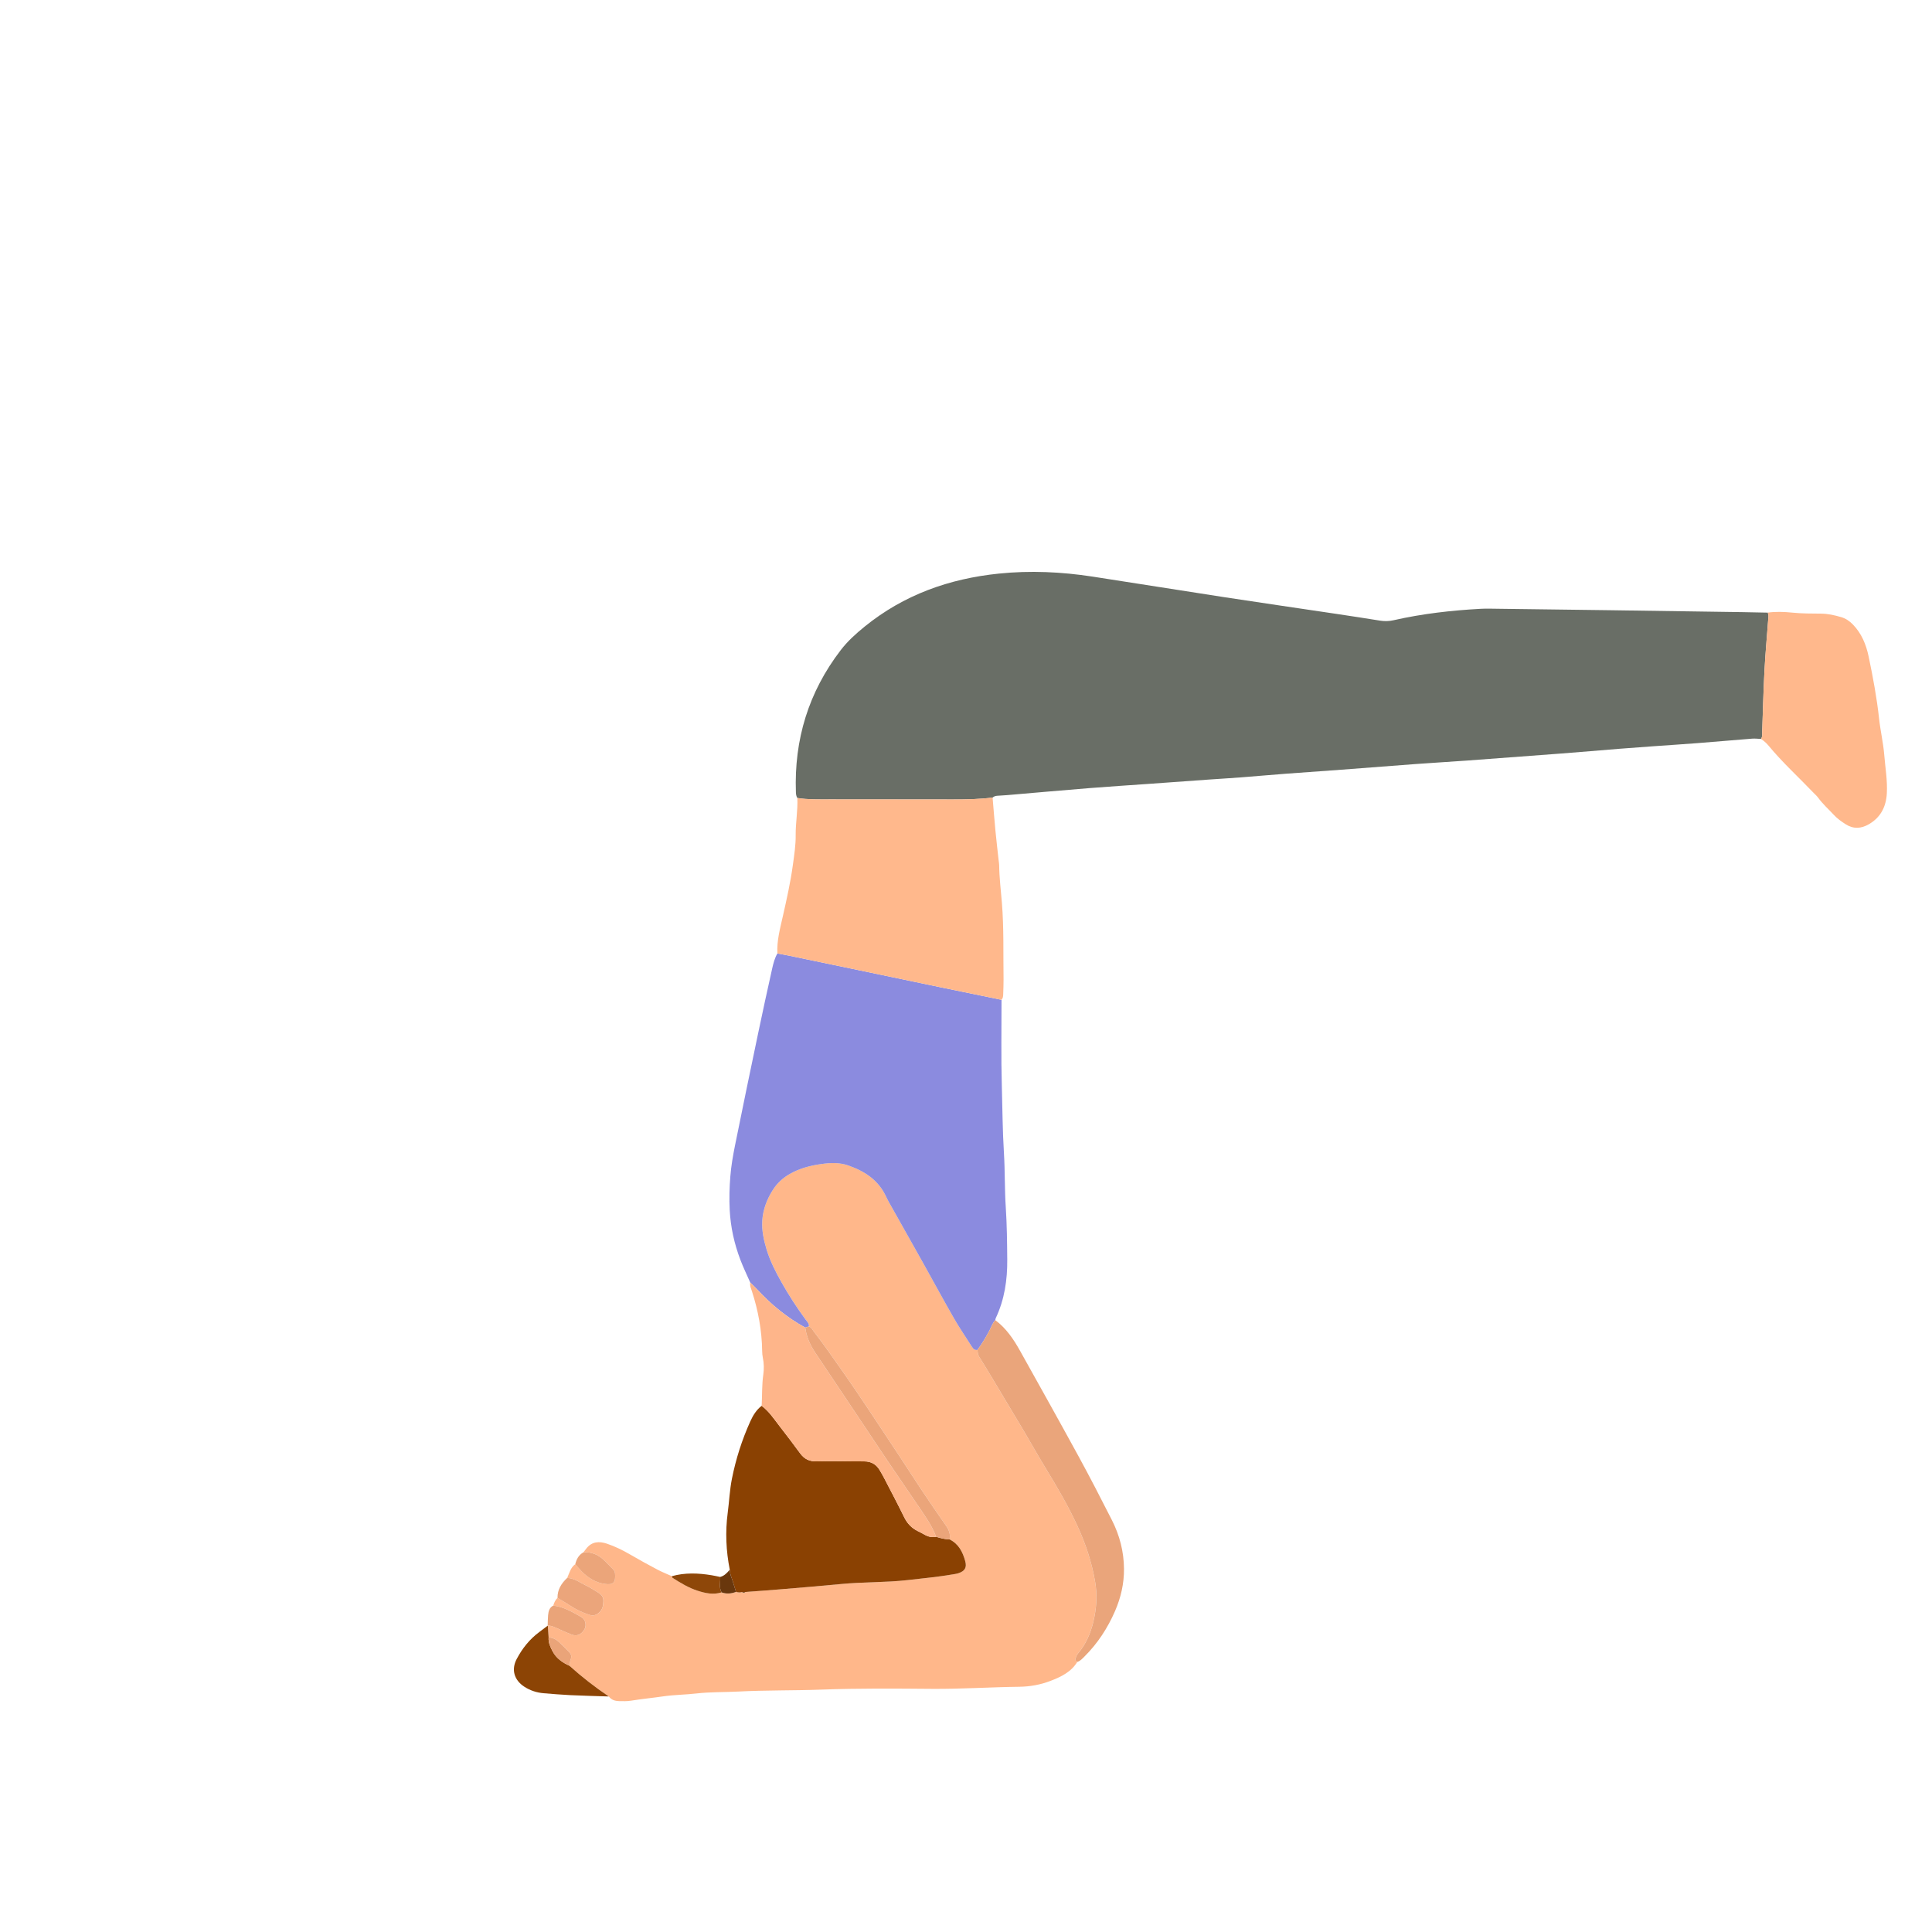
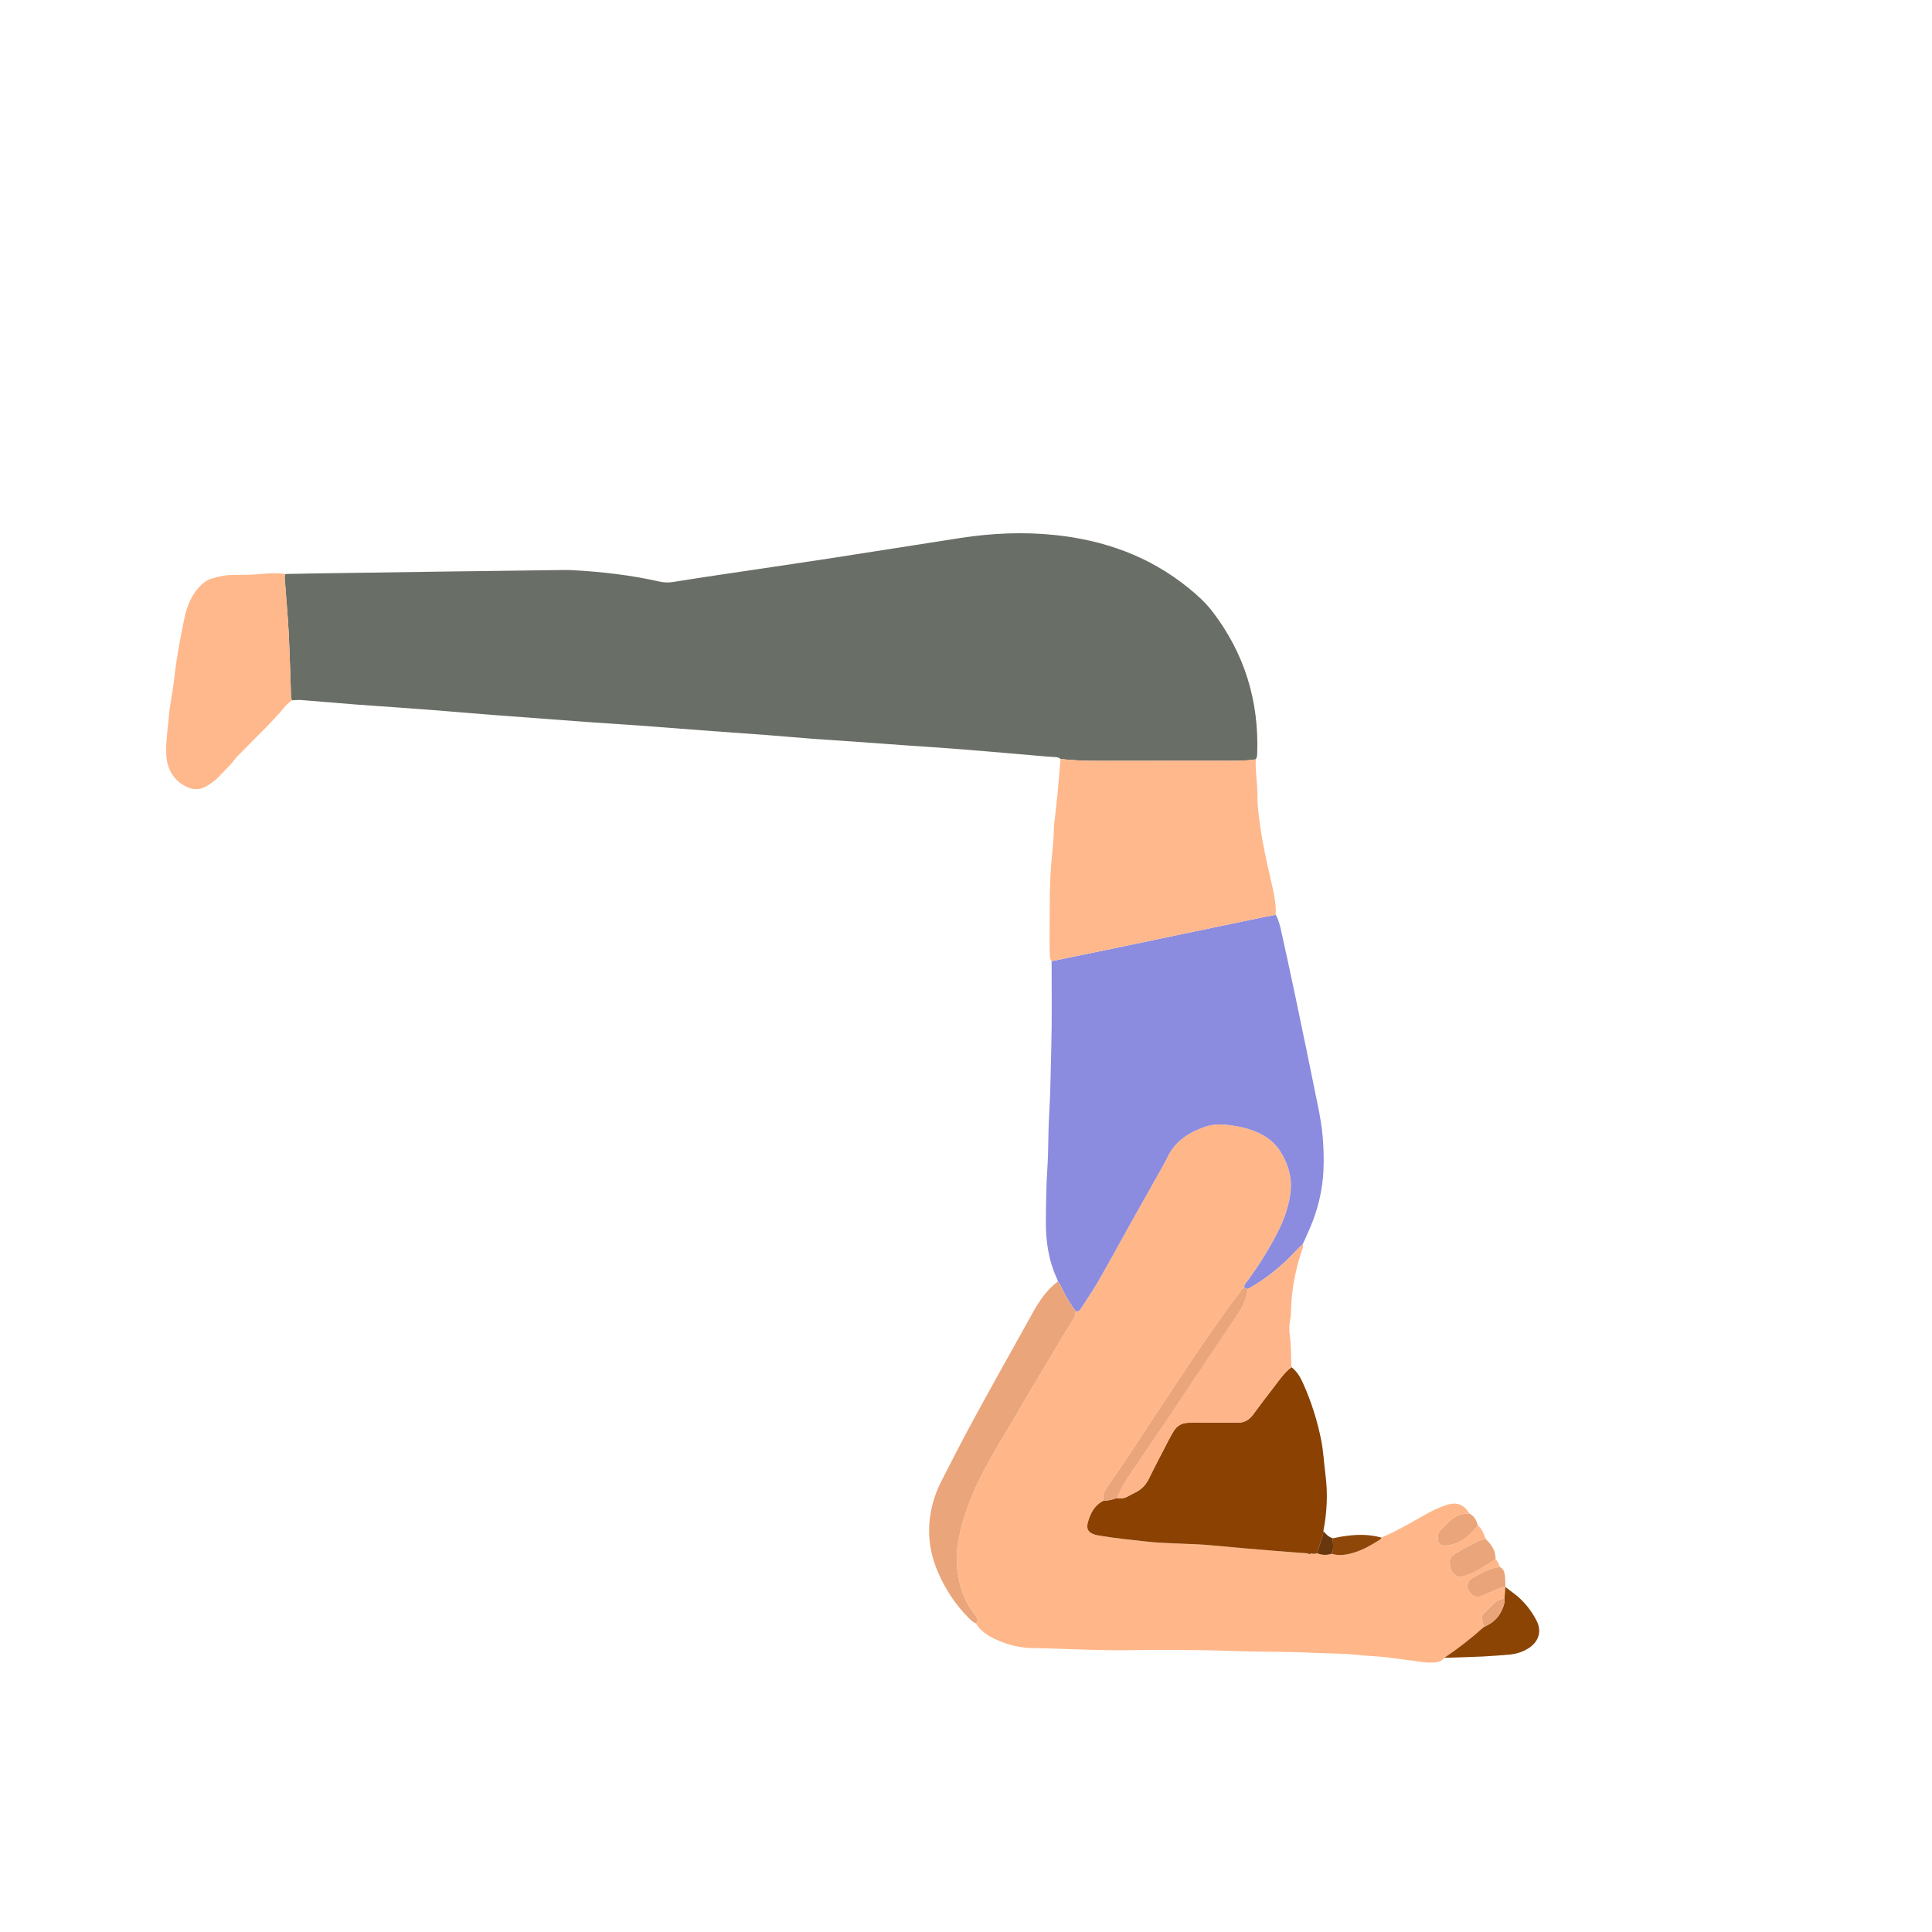
<svg xmlns="http://www.w3.org/2000/svg" width="500" height="500" viewBox="0 0 500 500" fill="none">
-   <path d="M455.733 191.234C454.967 191.205 454.195 191.107 453.436 191.163C448.755 191.53 444.077 191.95 439.396 192.313C435.653 192.606 431.903 192.842 428.16 193.11C425.179 193.326 422.198 193.534 419.22 193.774C414.197 194.176 409.177 194.617 404.153 195.001C395.979 195.629 387.802 196.24 379.624 196.836C375.197 197.157 370.763 197.407 366.335 197.735C359.95 198.205 353.568 198.72 347.183 199.196C342.413 199.552 337.64 199.87 332.871 200.233C328.958 200.529 325.05 200.886 321.134 201.186C318.41 201.394 315.683 201.552 312.956 201.743C307.844 202.106 302.733 202.48 297.625 202.844C292.432 203.214 287.232 203.539 282.042 203.955C274.895 204.526 267.751 205.172 260.607 205.779C259.757 205.853 258.904 205.892 258.05 205.948C257.612 205.976 257.217 206.114 256.886 206.41C253.503 206.837 250.102 206.908 246.697 206.901C236.051 206.879 225.407 206.894 214.76 206.886C211.952 206.886 209.141 206.964 206.354 206.523C206.078 206.072 205.997 205.574 205.98 205.052C205.5 191.41 209.25 179.098 217.59 168.24C219.368 165.925 221.516 163.989 223.784 162.151C233.923 153.931 245.636 149.765 258.508 148.445C266.636 147.613 274.708 147.99 282.755 149.225C294.139 150.971 305.506 152.809 316.89 154.555C326.503 156.03 336.13 157.416 345.747 158.856C349.543 159.424 353.339 160.002 357.124 160.616C358.324 160.81 359.467 160.785 360.666 160.514C368.092 158.824 375.631 157.97 383.226 157.557C384.673 157.48 386.126 157.529 387.58 157.547C397.397 157.67 407.212 157.79 417.029 157.928C428.382 158.083 439.734 158.252 451.087 158.422C453.217 158.454 455.352 158.506 457.483 158.549C457.782 159.11 457.659 159.709 457.617 160.299C457.292 164.698 456.883 169.09 456.65 173.492C456.375 178.745 456.248 184.009 456.057 189.265C456.033 189.935 456.181 190.634 455.743 191.237L455.733 191.234Z" fill="#696E66" />
-   <path d="M146.787 408.373C147.352 407.107 147.662 405.692 148.879 404.807C149.436 405.435 149.962 406.094 150.555 406.69C152.206 408.356 154.16 409.573 156.485 409.911C158.796 410.25 159.378 409.534 159.177 407.191C159.138 406.743 158.919 406.387 158.619 406.077C157.97 405.406 157.303 404.75 156.651 404.08C155.095 402.482 153.257 401.575 150.978 401.748C151.236 401.413 151.49 401.078 151.751 400.746C153.183 398.919 155.088 398.834 157.049 399.494C159.138 400.199 161.124 401.166 163.04 402.284C165.382 403.653 167.767 404.955 170.166 406.225C171.362 406.856 172.628 407.354 173.863 407.911C173.933 408.059 173.962 408.274 174.078 408.352C176.138 409.661 178.227 410.927 180.566 411.682C182.584 412.335 184.633 412.762 186.75 412.102C188.013 412.554 189.255 412.448 190.482 411.971C190.994 412.127 191.505 412.187 192.027 412.021C192.334 412.247 192.638 412.247 192.938 412C195.904 411.774 198.875 411.569 201.838 411.322C207.095 410.881 212.354 410.458 217.607 409.947C223.372 409.386 229.175 409.58 234.936 408.92C238.823 408.475 242.722 408.112 246.581 407.449C247.082 407.364 247.597 407.301 248.073 407.135C249.728 406.567 250.261 405.671 249.798 403.999C249.149 401.642 248.091 399.54 245.745 398.386C246.041 397.031 245.579 395.909 244.807 394.809C242.715 391.817 240.654 388.805 238.626 385.771C236.506 382.596 234.463 379.371 232.35 376.196C227.503 368.915 222.761 361.563 217.717 354.416C215.417 351.16 213.169 347.868 210.707 344.725C210.291 344.192 210.051 343.525 209.352 343.261C209.419 342.492 208.869 342.008 208.474 341.472C206.206 338.378 204.117 335.165 202.237 331.82C200.734 329.143 199.337 326.416 198.427 323.463C197.668 321.004 197.125 318.464 197.277 315.938C197.45 313.038 198.48 310.308 200.099 307.817C201.2 306.124 202.614 304.847 204.343 303.845C206.897 302.363 209.659 301.651 212.563 301.245C214.954 300.91 217.251 300.811 219.597 301.633C223.866 303.132 227.383 305.45 229.334 309.708C229.581 310.251 229.866 310.777 230.159 311.296C232.996 316.347 235.85 321.389 238.675 326.444C241.42 331.351 244.094 336.304 246.892 341.179C248.331 343.688 249.982 346.076 251.527 348.524C251.866 349.064 252.254 349.473 252.959 349.353C253.026 349.939 253.033 350.525 253.376 351.068C254.504 352.867 255.602 354.684 256.695 356.508C259.493 361.171 262.294 365.832 265.067 370.506C266.975 373.72 268.792 376.993 270.739 380.183C273.622 384.892 276.394 389.651 278.726 394.671C280.924 399.398 282.543 404.246 283.422 409.41C284.025 412.956 283.753 416.353 282.942 419.733C282.226 422.717 281.005 425.536 278.97 427.931C278.652 428.305 278.458 428.817 278.306 429.293C278.19 429.663 278.522 429.896 278.797 430.101C277.192 432.747 274.553 433.978 271.844 435.022C269.286 436.006 266.566 436.497 263.85 436.532C256.265 436.624 248.694 437.139 241.102 437.075C231.637 436.994 222.158 436.916 212.704 437.266C205.461 437.534 198.212 437.396 190.983 437.774C187.41 437.961 183.815 437.858 180.269 438.264C177.394 438.596 174.501 438.603 171.63 439.019C168.86 439.421 166.063 439.693 163.294 440.137C162.292 440.296 161.251 440.275 160.231 440.25C159.194 440.222 158.221 439.954 157.564 439.04C153.977 436.627 150.569 433.978 147.359 431.081C147.475 430.503 147.528 429.9 147.729 429.349C148.004 428.594 147.782 428.03 147.26 427.508C146.417 426.665 145.591 425.804 144.723 424.985C143.961 424.269 143.065 423.804 141.989 423.768C141.919 422.745 141.848 421.719 141.778 420.696H141.753C142.54 420.685 143.238 420.957 143.944 421.285C145.249 421.892 146.572 422.467 147.905 423.01C149.271 423.564 150.523 423.024 151.289 421.616C151.842 420.597 151.539 419.101 150.438 418.484C148.152 417.203 145.884 415.824 143.185 415.531C143.407 414.783 143.693 414.071 144.3 413.538C145.387 414.198 146.498 414.825 147.56 415.528C149.133 416.568 150.809 417.38 152.608 417.93C152.922 418.029 153.278 418.11 153.596 418.064C154.785 417.895 155.896 416.787 156.072 415.457C156.291 413.778 156.224 413.051 154.809 412.148C153.737 411.463 152.643 410.793 151.5 410.239C149.983 409.506 148.593 408.419 146.801 408.373H146.787Z" fill="#FFB78A" />
-   <path d="M252.956 349.36C252.25 349.476 251.866 349.07 251.523 348.531C249.978 346.082 248.327 343.694 246.888 341.186C244.09 336.307 241.416 331.357 238.672 326.45C235.846 321.395 232.992 316.354 230.156 311.302C229.863 310.783 229.581 310.254 229.33 309.714C227.379 305.456 223.862 303.138 219.594 301.639C217.251 300.814 214.951 300.916 212.559 301.251C209.659 301.657 206.893 302.373 204.339 303.851C202.611 304.853 201.196 306.13 200.095 307.823C198.476 310.314 197.446 313.048 197.273 315.944C197.122 318.47 197.668 321.014 198.423 323.469C199.333 326.422 200.727 329.149 202.233 331.826C204.114 335.174 206.199 338.385 208.47 341.478C208.866 342.015 209.412 342.498 209.349 343.267C209.031 343.373 208.714 343.475 208.396 343.577C203.683 340.992 199.584 337.64 195.95 333.696C195.379 333.075 194.758 332.504 194.158 331.911C193.304 329.96 192.37 328.045 191.615 326.055C190.034 321.889 189.075 317.595 188.845 313.112C188.697 310.205 188.782 307.315 189.011 304.44C189.226 301.731 189.696 299.032 190.235 296.362C192.186 286.674 194.197 277.001 196.222 267.331C197.39 261.743 198.607 256.166 199.852 250.599C200.148 249.276 200.501 247.95 201.189 246.754C202.11 246.927 203.034 247.082 203.951 247.272C210.033 248.535 216.115 249.802 222.197 251.072C229.362 252.568 236.523 254.074 243.688 255.563C248.853 256.635 254.025 257.69 259.193 258.752C259.203 266.171 259.059 273.597 259.271 281.012C259.436 286.805 259.457 292.612 259.817 298.39C260.107 303.079 259.983 307.77 260.294 312.445C260.593 316.96 260.636 321.472 260.675 325.991C260.72 331.251 259.965 336.353 257.69 341.154C257.62 341.302 257.616 341.486 257.581 341.651C256.875 342.396 256.565 343.369 256.11 344.255C255.185 346.036 254.152 347.747 252.956 349.36Z" fill="#8B8BDF" />
-   <path d="M259.189 258.751C254.021 257.689 248.853 256.638 243.685 255.562C236.52 254.073 229.358 252.567 222.194 251.071C216.112 249.801 210.03 248.535 203.948 247.272C203.031 247.081 202.106 246.926 201.186 246.753C201.013 243.483 201.87 240.354 202.579 237.221C203.588 232.758 204.593 228.289 205.207 223.759C205.549 221.251 205.945 218.728 205.92 216.167C205.885 212.946 206.502 209.747 206.35 206.515C209.137 206.956 211.952 206.879 214.757 206.879C225.404 206.889 236.051 206.872 246.694 206.893C250.102 206.9 253.499 206.833 256.882 206.402C257.126 209.281 257.348 212.163 257.623 215.038C257.867 217.575 258.17 220.104 258.445 222.637C258.491 223.061 258.579 223.48 258.586 223.904C258.618 227.139 259.02 230.356 259.285 233.57C259.828 240.209 259.62 246.845 259.719 253.484C259.736 254.761 259.662 256.038 259.627 257.319C259.613 257.834 259.57 258.342 259.186 258.744L259.189 258.751Z" fill="#FFB88C" />
-   <path d="M245.741 398.393C248.087 399.543 249.146 401.645 249.795 404.002C250.257 405.674 249.724 406.574 248.07 407.138C247.593 407.3 247.078 407.364 246.577 407.452C242.718 408.112 238.82 408.475 234.932 408.923C229.171 409.583 223.368 409.389 217.604 409.95C212.354 410.461 207.094 410.885 201.834 411.325C198.868 411.576 195.901 411.781 192.934 412.003C192.63 412.01 192.327 412.017 192.024 412.024C191.501 412.19 190.99 412.13 190.478 411.975C190.21 411.103 189.928 410.235 189.674 409.36C189.371 408.327 188.866 407.346 188.863 406.238C187.903 401.363 187.674 396.481 188.33 391.531C188.722 388.589 188.838 385.611 189.424 382.683C190.443 377.575 192.013 372.654 194.151 367.909C194.856 366.343 195.724 364.893 197.114 363.82C199.051 365.277 200.356 367.288 201.81 369.165C203.584 371.454 205.345 373.751 207.048 376.09C208.139 377.582 209.44 378.252 211.374 378.193C215.455 378.066 219.547 378.224 223.636 378.203C225.435 378.196 226.744 378.94 227.647 380.45C228.085 381.181 228.508 381.921 228.896 382.676C230.618 386.003 232.367 389.316 234.015 392.678C234.802 394.286 235.93 395.465 237.514 396.244C238.125 396.544 238.731 396.858 239.324 397.193C240.248 397.722 241.219 397.927 242.27 397.708C243.395 398.079 244.542 398.364 245.738 398.386L245.741 398.393Z" fill="#8A4102" />
-   <path d="M455.733 191.234C456.17 190.63 456.022 189.932 456.047 189.262C456.238 184.002 456.365 178.742 456.64 173.489C456.873 169.086 457.282 164.694 457.606 160.295C457.649 159.706 457.772 159.11 457.472 158.545C459.592 158.252 461.695 158.33 463.826 158.545C466.278 158.792 468.761 158.792 471.231 158.806C473.047 158.817 474.765 159.205 476.491 159.709C477.683 160.059 478.625 160.708 479.482 161.575C481.786 163.914 482.96 166.835 483.61 169.943C484.721 175.267 485.726 180.615 486.312 186.034C486.651 189.156 487.391 192.239 487.642 195.365C487.91 198.67 488.489 201.962 488.312 205.295C488.129 208.76 486.735 211.532 483.659 213.314C481.652 214.478 479.634 214.595 477.63 213.3C476.554 212.605 475.51 211.875 474.631 210.926C473.241 209.43 471.703 208.068 470.497 206.4C470.201 205.99 469.802 205.652 469.446 205.281C465.501 201.154 461.268 197.308 457.627 192.892C457.081 192.228 456.432 191.703 455.729 191.227L455.733 191.234Z" fill="#FFB88C" />
-   <path d="M242.273 397.715C241.222 397.93 240.252 397.725 239.328 397.2C238.738 396.861 238.132 396.551 237.518 396.251C235.93 395.471 234.805 394.293 234.018 392.684C232.371 389.322 230.621 386.009 228.899 382.683C228.508 381.928 228.088 381.187 227.651 380.457C226.748 378.947 225.439 378.203 223.64 378.21C219.551 378.227 215.462 378.072 211.377 378.199C209.447 378.259 208.142 377.592 207.052 376.096C205.344 373.757 203.584 371.461 201.813 369.171C200.36 367.295 199.054 365.28 197.118 363.827C197.259 361.117 197.16 358.401 197.545 355.695C197.746 354.288 197.717 352.817 197.421 351.384C197.301 350.806 197.252 350.206 197.245 349.617C197.167 344.318 196.225 339.171 194.588 334.14C194.355 333.421 193.996 332.719 194.161 331.918C194.761 332.511 195.382 333.082 195.954 333.703C199.587 337.651 203.686 341.002 208.4 343.584C208.717 345.994 209.67 348.121 211.028 350.143C217.353 359.541 223.611 368.984 229.915 378.4C232.283 381.935 234.738 385.413 237.105 388.952C238.996 391.774 241.056 394.501 242.273 397.722V397.715Z" fill="#FEB58A" />
-   <path d="M252.956 349.361C254.148 347.748 255.185 346.037 256.109 344.256C256.568 343.374 256.878 342.4 257.581 341.652C260.382 343.741 262.297 346.556 263.969 349.555C269.039 358.646 274.129 367.726 279.114 376.863C282.099 382.331 284.953 387.873 287.771 393.426C289.764 397.353 290.848 401.544 290.89 405.978C290.925 409.795 290.082 413.453 288.583 416.914C286.671 421.327 284.071 425.331 280.628 428.739C280.084 429.279 279.573 429.865 278.804 430.108C278.528 429.903 278.197 429.671 278.313 429.3C278.465 428.82 278.659 428.312 278.977 427.938C281.012 425.543 282.233 422.724 282.949 419.74C283.76 416.36 284.032 412.963 283.429 409.418C282.547 404.253 280.931 399.406 278.733 394.678C276.398 389.658 273.625 384.899 270.746 380.19C268.795 377.001 266.979 373.73 265.074 370.513C262.297 365.839 259.5 361.175 256.702 356.515C255.608 354.695 254.511 352.874 253.382 351.075C253.04 350.532 253.037 349.95 252.966 349.361H252.956Z" fill="#EAA57B" />
-   <path d="M141.774 420.701C141.845 421.724 141.915 422.751 141.986 423.774C141.883 425.1 142.42 426.233 143.019 427.365C143.979 429.186 145.559 430.258 147.359 431.087C150.569 433.983 153.977 436.633 157.564 439.046C154.241 438.936 150.918 438.859 147.598 438.703C145.298 438.594 143.002 438.393 140.709 438.206C138.892 438.058 137.195 437.501 135.671 436.506C133.078 434.812 132.27 432.121 133.702 429.383C135.138 426.645 137.047 424.236 139.562 422.37C140.303 421.819 141.037 421.259 141.774 420.701Z" fill="#8C4405" />
-   <path d="M146.787 408.373C148.583 408.415 149.969 409.505 151.486 410.239C152.629 410.793 153.723 411.463 154.795 412.147C156.213 413.054 156.277 413.777 156.058 415.456C155.885 416.786 154.774 417.894 153.582 418.063C153.264 418.109 152.908 418.028 152.594 417.929C150.795 417.376 149.119 416.568 147.546 415.527C146.484 414.825 145.376 414.197 144.286 413.537C144.244 411.392 145.288 409.773 146.784 408.369L146.787 408.373Z" fill="#EBA57B" />
-   <path d="M150.975 401.751C153.257 401.579 155.095 402.482 156.647 404.083C157.3 404.754 157.963 405.41 158.616 406.08C158.916 406.391 159.134 406.747 159.173 407.195C159.374 409.534 158.789 410.253 156.481 409.915C154.16 409.576 152.202 408.359 150.551 406.694C149.962 406.098 149.433 405.442 148.875 404.81C149.189 403.526 149.764 402.422 150.971 401.755L150.975 401.751Z" fill="#EBA57A" />
-   <path d="M143.174 415.529C145.873 415.822 148.142 417.202 150.428 418.482C151.532 419.099 151.832 420.592 151.278 421.615C150.512 423.022 149.26 423.562 147.895 423.008C146.561 422.468 145.238 421.89 143.933 421.283C143.231 420.959 142.529 420.687 141.742 420.694C141.774 419.798 141.76 418.895 141.848 418.006C141.943 417.015 142.166 416.051 143.171 415.529H143.174Z" fill="#EAA479" />
-   <path d="M186.746 412.109C184.63 412.769 182.584 412.342 180.562 411.689C178.223 410.934 176.135 409.664 174.075 408.359C173.958 408.285 173.93 408.07 173.859 407.918C177.271 406.959 180.71 407.103 184.157 407.668C184.908 407.791 185.649 407.964 186.397 408.116C186.478 409.453 186.023 410.832 186.746 412.113V412.109Z" fill="#8E4709" />
-   <path d="M186.746 412.109C186.023 410.828 186.478 409.445 186.397 408.112C187.473 407.819 188.182 407.046 188.866 406.238C188.866 407.35 189.374 408.33 189.678 409.364C189.935 410.239 190.214 411.107 190.482 411.978C189.254 412.454 188.013 412.564 186.75 412.109H186.746Z" fill="#69370D" />
-   <path d="M242.274 397.715C241.057 394.495 238.993 391.768 237.105 388.945C234.738 385.407 232.283 381.932 229.916 378.394C223.612 368.982 217.353 359.534 211.028 350.136C209.666 348.115 208.717 345.988 208.4 343.578C208.717 343.476 209.035 343.37 209.352 343.268C210.051 343.529 210.291 344.199 210.707 344.732C213.166 347.875 215.417 351.166 217.717 354.422C222.762 361.57 227.503 368.922 232.35 376.203C234.463 379.378 236.506 382.606 238.626 385.777C240.651 388.811 242.715 391.828 244.807 394.816C245.576 395.916 246.041 397.038 245.745 398.393C244.549 398.375 243.406 398.089 242.277 397.715H242.274Z" fill="#EBA57A" />
-   <path d="M147.355 431.088C145.556 430.259 143.975 429.187 143.016 427.367C142.42 426.234 141.88 425.102 141.982 423.775C143.058 423.807 143.958 424.273 144.716 424.992C145.584 425.811 146.406 426.672 147.253 427.515C147.775 428.037 147.997 428.601 147.722 429.356C147.521 429.907 147.471 430.51 147.352 431.088H147.355Z" fill="#EAA479" />
-   <path d="M192.024 412.027C192.327 412.02 192.631 412.013 192.934 412.006C192.634 412.253 192.331 412.253 192.024 412.027Z" fill="#69370D" />
+   <path d="M75.612 181.234C76.378 181.205 77.151 181.107 77.909 181.163C82.59 181.53 87.268 181.95 91.95 182.313C95.693 182.606 99.443 182.842 103.186 183.11C106.167 183.326 109.148 183.534 112.125 183.774C117.149 184.176 122.169 184.617 127.192 185.001C135.366 185.629 143.543 186.24 151.721 186.836C156.148 187.157 160.583 187.407 165.01 187.735C171.395 188.205 177.777 188.72 184.162 189.196C188.932 189.552 193.705 189.87 198.475 190.233C202.387 190.529 206.296 190.886 210.212 191.186C212.935 191.394 215.662 191.552 218.389 191.743C223.501 192.106 228.612 192.48 233.721 192.844C238.914 193.214 244.114 193.539 249.303 193.955C256.45 194.526 263.594 195.172 270.738 195.779C271.588 195.853 272.442 195.892 273.295 195.948C273.733 195.976 274.128 196.114 274.46 196.41C277.843 196.837 281.243 196.908 284.648 196.901C295.295 196.879 305.938 196.894 316.585 196.886C319.393 196.886 322.205 196.964 324.992 196.523C325.267 196.072 325.348 195.574 325.366 195.052C325.845 181.41 322.095 169.098 313.756 158.24C311.978 155.925 309.829 153.989 307.561 152.151C297.422 143.931 285.71 139.765 272.837 138.445C264.709 137.613 256.637 137.99 248.59 139.225C237.206 140.971 225.84 142.809 214.455 144.555C204.842 146.03 195.215 147.416 185.598 148.856C181.802 149.424 178.006 150.002 174.221 150.616C173.022 150.81 171.879 150.785 170.679 150.514C163.253 148.824 155.714 147.97 148.119 147.557C146.673 147.48 145.219 147.529 143.766 147.547C133.948 147.67 124.134 147.79 114.316 147.928C102.963 148.083 91.611 148.252 80.258 148.422C78.128 148.454 75.993 148.506 73.863 148.549C73.563 149.11 73.686 149.709 73.729 150.299C74.053 154.698 74.462 159.09 74.695 163.492C74.97 168.745 75.097 174.009 75.288 179.265C75.313 179.935 75.164 180.634 75.602 181.237L75.612 181.234Z" fill="#696E66" />
+   <path d="M384.558 398.373C383.993 397.107 383.683 395.692 382.466 394.807C381.908 395.435 381.383 396.094 380.79 396.69C379.139 398.356 377.185 399.573 374.86 399.911C372.549 400.25 371.967 399.534 372.168 397.191C372.207 396.743 372.426 396.387 372.725 396.077C373.375 395.406 374.041 394.75 374.694 394.08C376.25 392.482 378.088 391.575 380.367 391.748C380.109 391.413 379.855 391.078 379.594 390.746C378.162 388.919 376.257 388.834 374.295 389.494C372.207 390.199 370.221 391.166 368.305 392.284C365.963 393.653 363.578 394.955 361.179 396.225C359.983 396.856 358.717 397.354 357.482 397.911C357.411 398.059 357.383 398.274 357.267 398.352C355.206 399.661 353.118 400.927 350.779 401.682C348.761 402.335 346.712 402.762 344.595 402.102C343.332 402.554 342.09 402.448 340.862 401.971C340.351 402.127 339.839 402.187 339.317 402.021C339.01 402.247 338.707 402.247 338.407 402C335.44 401.774 332.47 401.569 329.507 401.322C324.25 400.881 318.99 400.458 313.737 399.947C307.973 399.386 302.17 399.58 296.409 398.92C292.521 398.475 288.623 398.112 284.764 397.449C284.263 397.364 283.748 397.301 283.271 397.135C281.617 396.567 281.084 395.671 281.546 393.999C282.195 391.642 283.254 389.54 285.6 388.386C285.303 387.031 285.766 385.909 286.538 384.809C288.63 381.817 290.69 378.805 292.719 375.771C294.839 372.596 296.882 369.371 298.995 366.196C303.842 358.915 308.583 351.563 313.628 344.416C315.928 341.16 318.175 337.868 320.638 334.725C321.054 334.192 321.294 333.525 321.992 333.261C321.925 332.492 322.476 332.008 322.871 331.472C325.139 328.378 327.228 325.165 329.108 321.82C330.611 319.143 332.008 316.416 332.918 313.463C333.676 311.004 334.22 308.464 334.068 305.938C333.895 303.038 332.865 300.308 331.246 297.817C330.145 296.124 328.73 294.847 327.002 293.845C324.448 292.363 321.685 291.651 318.782 291.245C316.39 290.91 314.094 290.811 311.748 291.633C307.479 293.132 303.962 295.45 302.011 299.708C301.764 300.251 301.478 300.777 301.186 301.296C298.349 306.347 295.495 311.389 292.669 316.444C289.925 321.351 287.251 326.304 284.453 331.179C283.014 333.688 281.363 336.076 279.818 338.524C279.479 339.064 279.091 339.473 278.385 339.353C278.318 339.939 278.311 340.525 277.969 341.068C276.84 342.867 275.743 344.684 274.649 346.508C271.852 351.171 269.051 355.832 266.278 360.506C264.37 363.72 262.553 366.993 260.605 370.183C257.723 374.892 254.95 379.651 252.618 384.671C250.421 389.398 248.801 394.246 247.923 399.41C247.32 402.956 247.591 406.353 248.403 409.733C249.119 412.717 250.34 415.536 252.375 417.931C252.693 418.305 252.887 418.817 253.038 419.293C253.155 419.663 252.823 419.896 252.548 420.101C254.153 422.747 256.792 423.978 259.501 425.022C262.059 426.006 264.779 426.497 267.495 426.532C275.08 426.624 282.651 427.139 290.242 427.075C299.707 426.994 309.187 426.916 318.641 427.266C325.884 427.534 333.133 427.396 340.362 427.774C343.935 427.961 347.53 427.858 351.075 428.264C353.951 428.596 356.843 428.603 359.715 429.019C362.484 429.421 365.282 429.693 368.051 430.137C369.053 430.296 370.094 430.275 371.113 430.25C372.15 430.222 373.124 429.954 373.78 429.04C377.368 426.627 380.776 423.978 383.986 421.081C383.87 420.503 383.817 419.9 383.616 419.349C383.341 418.594 383.563 418.03 384.085 417.508C384.928 416.665 385.754 415.804 386.621 414.985C387.383 414.269 388.279 413.804 389.355 413.768C389.426 412.745 389.497 411.719 389.567 410.696H389.592C388.805 410.685 388.107 410.957 387.401 411.285C386.096 411.892 384.773 412.467 383.439 413.01C382.074 413.564 380.822 413.024 380.056 411.616C379.502 410.597 379.806 409.101 380.906 408.484C383.192 407.203 385.461 405.824 388.16 405.531C387.937 404.783 387.652 404.071 387.045 403.538C385.958 404.198 384.847 404.825 383.785 405.528C382.212 406.568 380.536 407.38 378.737 407.93C378.423 408.029 378.067 408.11 377.749 408.064C376.56 407.895 375.449 406.787 375.273 405.457C375.054 403.778 375.121 403.051 376.535 402.148C377.608 401.463 378.702 400.793 379.845 400.239C381.361 399.506 382.751 398.419 384.544 398.373H384.558Z" fill="#FFB78A" />
+   <path d="M278.389 339.36C279.095 339.476 279.479 339.07 279.821 338.531C281.366 336.082 283.017 333.694 284.457 331.186C287.254 326.307 289.928 321.357 292.673 316.45C295.499 311.395 298.353 306.354 301.189 301.302C301.482 300.783 301.764 300.254 302.015 299.714C303.965 295.456 307.483 293.138 311.751 291.639C314.094 290.814 316.394 290.916 318.786 291.251C321.685 291.657 324.451 292.373 327.005 293.851C328.734 294.853 330.149 296.13 331.249 297.823C332.869 300.314 333.899 303.048 334.072 305.944C334.223 308.47 333.676 311.014 332.921 313.469C332.011 316.422 330.618 319.149 329.111 321.826C327.231 325.174 325.146 328.385 322.874 331.478C322.479 332.015 321.932 332.498 321.996 333.267C322.313 333.373 322.631 333.475 322.948 333.577C327.662 330.992 331.761 327.64 335.394 323.696C335.966 323.075 336.587 322.504 337.187 321.911C338.04 319.96 338.975 318.045 339.73 316.055C341.311 311.889 342.27 307.595 342.499 303.112C342.648 300.205 342.563 297.315 342.334 294.44C342.118 291.731 341.649 289.032 341.109 286.362C339.159 276.674 337.148 267.001 335.123 257.331C333.955 251.743 332.738 246.166 331.493 240.599C331.196 239.276 330.844 237.95 330.156 236.754C329.235 236.927 328.311 237.082 327.393 237.272C321.312 238.535 315.23 239.802 309.148 241.072C301.983 242.568 294.821 244.074 287.656 245.563C282.492 246.635 277.32 247.69 272.152 248.752C272.141 256.171 272.286 263.597 272.074 271.012C271.908 276.805 271.887 282.612 271.527 288.39C271.238 293.079 271.362 297.77 271.051 302.445C270.751 306.96 270.709 311.472 270.67 315.991C270.624 321.251 271.379 326.353 273.655 331.154C273.725 331.302 273.729 331.486 273.764 331.651C274.47 332.396 274.78 333.369 275.235 334.255C276.159 336.036 277.193 337.747 278.389 339.36Z" fill="#8B8BDF" />
+   <path d="M272.155 248.751C277.323 247.689 282.492 246.638 287.66 245.562C294.825 244.073 301.986 242.567 309.151 241.071C315.233 239.801 321.315 238.535 327.397 237.272C328.314 237.081 329.238 236.926 330.159 236.753C330.332 233.483 329.475 230.354 328.766 227.221C327.757 222.758 326.751 218.289 326.137 213.759C325.795 211.251 325.4 208.728 325.425 206.167C325.46 202.946 324.843 199.747 324.994 196.515C322.208 196.956 319.392 196.879 316.588 196.879C305.941 196.889 295.294 196.872 284.651 196.893C281.243 196.9 277.846 196.833 274.462 196.402C274.219 199.281 273.997 202.163 273.722 205.038C273.478 207.575 273.175 210.104 272.9 212.637C272.854 213.061 272.766 213.48 272.759 213.904C272.727 217.139 272.325 220.356 272.06 223.57C271.517 230.209 271.725 236.845 271.626 243.484C271.608 244.761 271.683 246.038 271.718 247.319C271.732 247.834 271.774 248.342 272.159 248.744L272.155 248.751Z" fill="#FFB88C" />
+   <path d="M285.604 388.393C283.258 389.543 282.199 391.645 281.55 394.002C281.088 395.674 281.621 396.574 283.275 397.138C283.751 397.3 284.266 397.364 284.767 397.452C288.627 398.112 292.525 398.475 296.413 398.923C302.174 399.583 307.977 399.389 313.741 399.95C318.99 400.461 324.25 400.885 329.51 401.325C332.477 401.576 335.444 401.781 338.411 402.003C338.714 402.01 339.018 402.017 339.321 402.024C339.843 402.19 340.355 402.13 340.866 401.975C341.134 401.103 341.417 400.235 341.671 399.36C341.974 398.327 342.478 397.346 342.482 396.238C343.442 391.363 343.671 386.481 343.015 381.531C342.623 378.589 342.507 375.611 341.921 372.683C340.902 367.575 339.332 362.654 337.194 357.909C336.488 356.343 335.62 354.893 334.231 353.82C332.294 355.277 330.988 357.288 329.535 359.165C327.761 361.454 326 363.751 324.296 366.09C323.206 367.582 321.904 368.252 319.971 368.193C315.89 368.066 311.797 368.224 307.709 368.203C305.909 368.196 304.601 368.94 303.698 370.45C303.26 371.181 302.837 371.921 302.449 372.676C300.727 376.003 298.977 379.316 297.33 382.678C296.543 384.286 295.414 385.465 293.83 386.244C293.22 386.544 292.613 386.858 292.021 387.193C291.096 387.722 290.126 387.927 289.075 387.708C287.95 388.079 286.803 388.364 285.607 388.386L285.604 388.393Z" fill="#8A4102" />
+   <path d="M75.612 181.234C75.174 180.63 75.322 179.932 75.298 179.262C75.107 174.002 74.98 168.742 74.705 163.489C74.472 159.086 74.063 154.694 73.738 150.295C73.696 149.706 73.573 149.11 73.873 148.545C71.752 148.252 69.65 148.33 67.519 148.545C65.067 148.792 62.584 148.792 60.114 148.806C58.297 148.817 56.579 149.205 54.854 149.709C53.662 150.059 52.72 150.708 51.863 151.575C49.559 153.914 48.384 156.835 47.735 159.943C46.624 165.267 45.618 170.615 45.033 176.034C44.694 179.156 43.953 182.239 43.703 185.365C43.435 188.67 42.856 191.962 43.033 195.295C43.216 198.76 44.609 201.532 47.686 203.314C49.693 204.478 51.711 204.595 53.715 203.3C54.791 202.605 55.835 201.875 56.713 200.926C58.103 199.43 59.641 198.068 60.848 196.4C61.144 195.99 61.543 195.652 61.899 195.281C65.843 191.154 70.077 187.308 73.717 182.892C74.264 182.228 74.913 181.703 75.615 181.227L75.612 181.234Z" fill="#FFB88C" />
+   <path d="M289.071 387.715C290.123 387.93 291.093 387.725 292.017 387.2C292.606 386.861 293.213 386.551 293.827 386.251C295.414 385.471 296.54 384.293 297.326 382.684C298.974 379.322 300.724 376.009 302.445 372.683C302.837 371.928 303.257 371.187 303.694 370.457C304.597 368.947 305.906 368.203 307.705 368.21C311.794 368.227 315.883 368.072 319.968 368.199C321.897 368.259 323.203 367.592 324.293 366.096C326 363.757 327.761 361.461 329.532 359.171C330.985 357.295 332.29 355.28 334.227 353.827C334.086 351.117 334.185 348.401 333.8 345.695C333.599 344.288 333.627 342.817 333.924 341.384C334.044 340.806 334.093 340.206 334.1 339.617C334.178 334.318 335.12 329.171 336.756 324.14C336.989 323.421 337.349 322.719 337.183 321.918C336.584 322.511 335.963 323.082 335.391 323.703C331.758 327.651 327.658 331.002 322.945 333.584C322.628 335.994 321.675 338.121 320.317 340.143C313.992 349.541 307.733 358.984 301.429 368.4C299.062 371.935 296.607 375.413 294.24 378.952C292.349 381.774 290.288 384.501 289.071 387.722V387.715Z" fill="#FEB58A" />
+   <path d="M278.389 339.361C277.196 337.748 276.159 336.037 275.235 334.256C274.776 333.374 274.466 332.4 273.764 331.652C270.963 333.741 269.047 336.556 267.375 339.555C262.305 348.646 257.215 357.726 252.23 366.863C249.246 372.331 246.392 377.873 243.573 383.426C241.58 387.353 240.497 391.544 240.454 395.978C240.419 399.795 241.262 403.453 242.762 406.914C244.674 411.327 247.274 415.331 250.717 418.739C251.26 419.279 251.772 419.865 252.541 420.108C252.816 419.903 253.147 419.671 253.031 419.3C252.879 418.82 252.685 418.312 252.368 417.938C250.332 415.543 249.112 412.724 248.395 409.74C247.584 406.36 247.312 402.963 247.916 399.418C248.798 394.253 250.413 389.406 252.611 384.678C254.947 379.658 257.719 374.899 260.598 370.19C262.549 367.001 264.366 363.73 266.271 360.513C269.047 355.839 271.845 351.175 274.642 346.515C275.736 344.695 276.833 342.874 277.962 341.075C278.304 340.532 278.308 339.95 278.378 339.361H278.389Z" fill="#EAA57B" />
+   <path d="M389.571 410.701C389.5 411.724 389.43 412.751 389.359 413.774C389.461 415.1 388.925 416.233 388.325 417.365C387.366 419.186 385.785 420.258 383.986 421.087C380.776 423.983 377.368 426.633 373.78 429.046C377.103 428.936 380.427 428.859 383.746 428.703C386.046 428.594 388.343 428.393 390.636 428.206C392.453 428.058 394.15 427.501 395.674 426.506C398.267 424.812 399.075 422.121 397.642 419.383C396.206 416.645 394.298 414.236 391.783 412.37C391.042 411.819 390.308 411.259 389.571 410.701Z" fill="#8C4405" />
+   <path d="M384.558 398.373C382.762 398.415 381.376 399.505 379.859 400.239C378.716 400.793 377.622 401.463 376.55 402.147C375.132 403.054 375.068 403.777 375.287 405.456C375.46 406.786 376.571 407.894 377.764 408.063C378.081 408.109 378.437 408.028 378.751 407.929C380.551 407.376 382.226 406.568 383.8 405.527C384.861 404.825 385.969 404.197 387.059 403.537C387.102 401.392 386.057 399.773 384.562 398.369L384.558 398.373Z" fill="#EBA57B" />
+   <path d="M380.371 391.751C378.088 391.579 376.25 392.482 374.698 394.083C374.045 394.754 373.382 395.41 372.73 396.08C372.43 396.391 372.211 396.747 372.172 397.195C371.971 399.534 372.557 400.253 374.864 399.915C377.185 399.576 379.143 398.359 380.794 396.694C381.383 396.098 381.912 395.442 382.47 394.81C382.156 393.526 381.581 392.422 380.374 391.755L380.371 391.751Z" fill="#EBA57A" />
+   <path d="M388.17 405.529C385.472 405.822 383.203 407.202 380.917 408.482C379.813 409.099 379.513 410.592 380.067 411.615C380.832 413.022 382.085 413.562 383.45 413.008C384.784 412.468 386.107 411.89 387.412 411.283C388.114 410.959 388.816 410.687 389.603 410.694C389.571 409.798 389.585 408.895 389.497 408.006C389.401 407.015 389.179 406.051 388.174 405.529H388.17Z" fill="#EAA479" />
+   <path d="M344.598 402.109C346.715 402.769 348.761 402.342 350.783 401.689C353.121 400.934 355.21 399.664 357.27 398.359C357.387 398.285 357.415 398.07 357.485 397.918C354.074 396.959 350.634 397.103 347.188 397.668C346.436 397.791 345.696 397.964 344.948 398.116C344.866 399.453 345.322 400.832 344.598 402.113V402.109Z" fill="#8E4709" />
+   <path d="M344.599 402.109C345.322 400.828 344.867 399.445 344.948 398.112C343.872 397.819 343.163 397.046 342.479 396.238C342.479 397.35 341.97 398.33 341.667 399.364C341.41 400.239 341.131 401.107 340.863 401.978C342.09 402.454 343.332 402.564 344.595 402.109H344.599Z" fill="#69370D" />
+   <path d="M289.072 387.715C290.289 384.495 292.352 381.768 294.24 378.945C296.607 375.407 299.062 371.932 301.429 368.394C307.734 358.982 313.992 349.534 320.317 340.136C321.679 338.115 322.628 335.988 322.945 333.578C322.628 333.476 322.31 333.37 321.993 333.268C321.294 333.529 321.054 334.199 320.638 334.732C318.179 337.875 315.929 341.166 313.628 344.422C308.584 351.57 303.842 358.922 298.995 366.203C296.882 369.378 294.839 372.606 292.719 375.777C290.694 378.811 288.631 381.828 286.539 384.816C285.77 385.916 285.304 387.038 285.6 388.393C286.796 388.375 287.939 388.089 289.068 387.715H289.072Z" fill="#EBA57A" />
+   <path d="M383.99 421.088C385.789 420.259 387.369 419.187 388.329 417.367C388.925 416.234 389.465 415.102 389.362 413.775C388.286 413.807 387.387 414.273 386.628 414.992C385.761 415.811 384.939 416.672 384.092 417.515C383.57 418.037 383.348 418.601 383.623 419.356C383.824 419.907 383.873 420.51 383.993 421.088H383.99Z" fill="#EAA479" />
+   <path d="M339.321 402.027C339.018 402.02 338.715 402.013 338.411 402.006C338.711 402.253 339.014 402.253 339.321 402.027Z" fill="#69370D" />
</svg>
